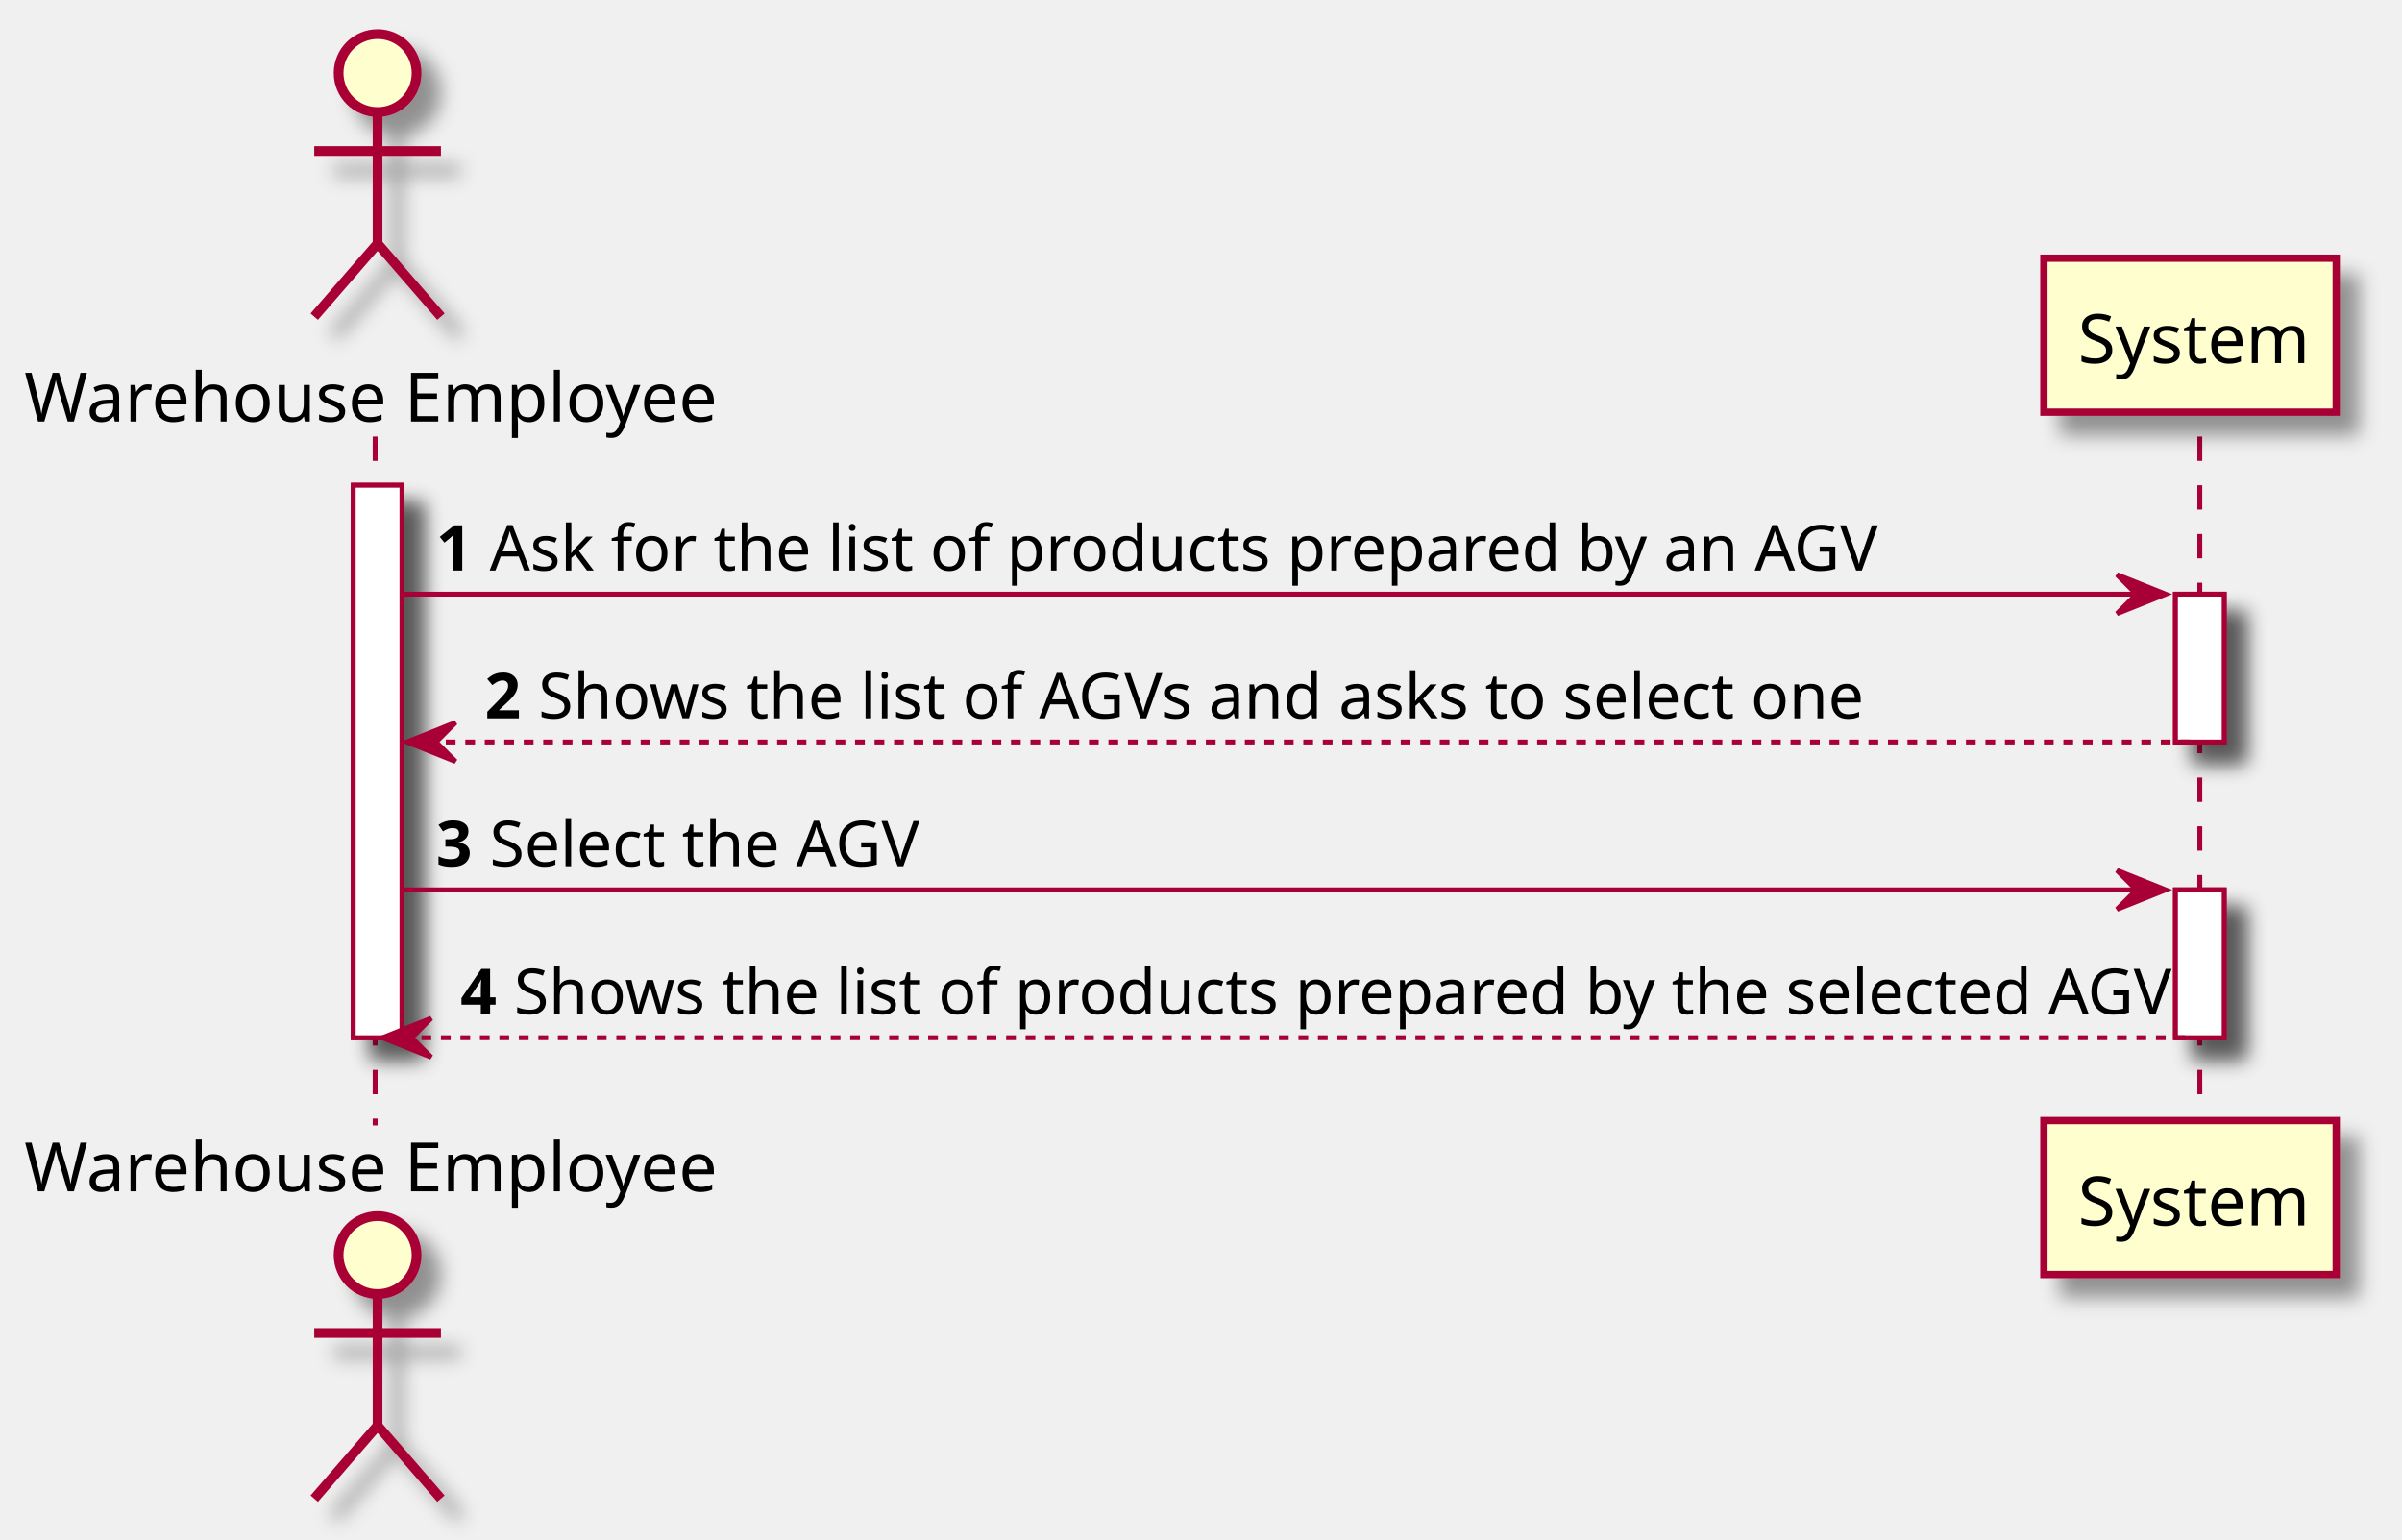
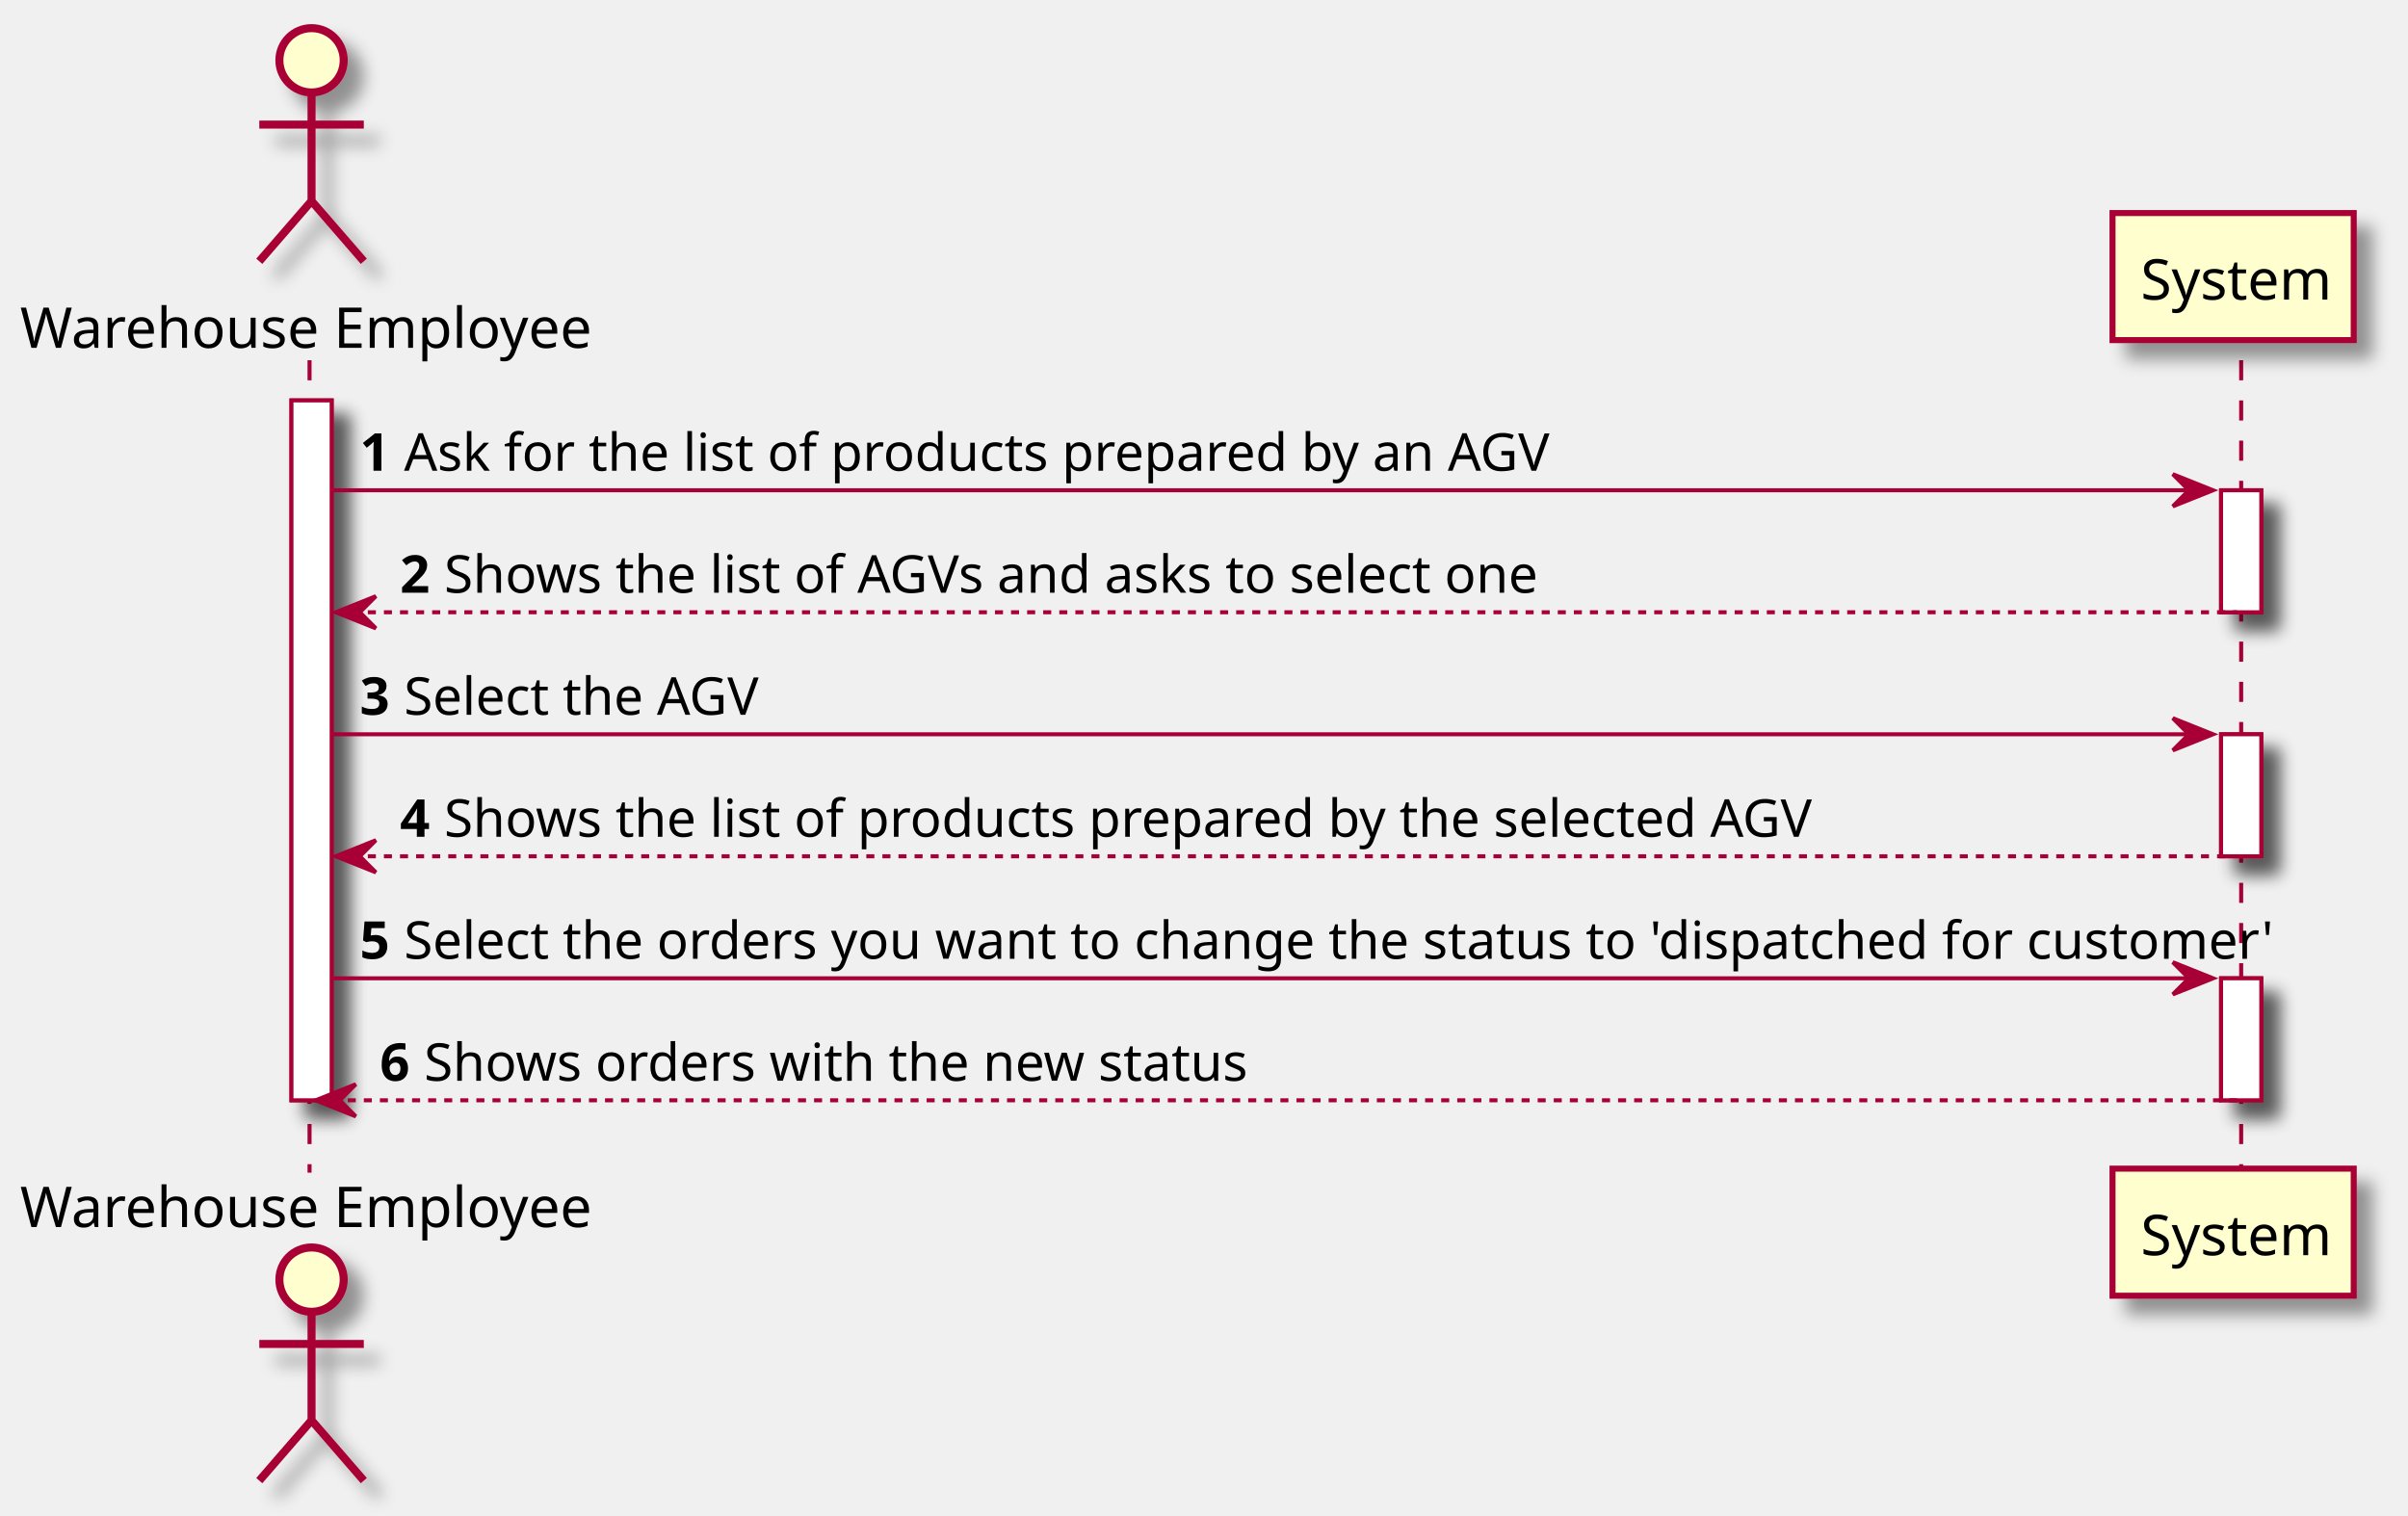
- <svg xmlns="http://www.w3.org/2000/svg" contentScriptType="application/ecmascript" contentStyleType="text/css" height="316px" preserveAspectRatio="none" style="width:493px;height:316px;background:#FFFFFF;" version="1.1" viewBox="0 0 493 316" width="493px" zoomAndPan="magnify">
+ <svg xmlns="http://www.w3.org/2000/svg" contentScriptType="application/ecmascript" contentStyleType="text/css" height="377px" preserveAspectRatio="none" style="width:599px;height:377px;background:#FFFFFF;" version="1.1" viewBox="0 0 599 377" width="599px" zoomAndPan="magnify">
  <defs>
-     <filter height="300%" id="f1uzrqyoq16ygi" width="300%" x="-1" y="-1">
+     <filter height="300%" id="ff0epbiju5e5m" width="300%" x="-1" y="-1">
      <feGaussianBlur result="blurOut" stdDeviation="2.0" />
      <feColorMatrix in="blurOut" result="blurOut2" type="matrix" values="0 0 0 0 0 0 0 0 0 0 0 0 0 0 0 0 0 0 .4 0" />
      <feOffset dx="4.0" dy="4.0" in="blurOut2" result="blurOut3" />
      <feBlend in="SourceGraphic" in2="blurOut3" mode="normal" />
    </filter>
  </defs>
  <g>
-     <rect fill="#FFFFFF" filter="url(#f1uzrqyoq16ygi)" height="113.406" style="stroke:#A80036;stroke-width:1.0;" width="10" x="72.5" y="99.609" />
-     <rect fill="#FFFFFF" filter="url(#f1uzrqyoq16ygi)" height="30.352" style="stroke:#A80036;stroke-width:1.0;" width="10" x="446.5" y="121.961" />
-     <rect fill="#FFFFFF" filter="url(#f1uzrqyoq16ygi)" height="30.352" style="stroke:#A80036;stroke-width:1.0;" width="10" x="446.5" y="182.664" />
-     <line style="stroke:#A80036;stroke-width:1.0;stroke-dasharray:5.0,5.0;" x1="77" x2="77" y1="89.609" y2="231.016" />
-     <line style="stroke:#A80036;stroke-width:1.0;stroke-dasharray:5.0,5.0;" x1="451.5" x2="451.5" y1="89.609" y2="231.016" />
+     <rect fill="#FFFFFF" filter="url(#ff0epbiju5e5m)" height="174.109" style="stroke:#A80036;stroke-width:1.0;" width="10" x="72.5" y="99.609" />
+     <rect fill="#FFFFFF" filter="url(#ff0epbiju5e5m)" height="30.352" style="stroke:#A80036;stroke-width:1.0;" width="10" x="552.5" y="121.961" />
+     <rect fill="#FFFFFF" filter="url(#ff0epbiju5e5m)" height="30.352" style="stroke:#A80036;stroke-width:1.0;" width="10" x="552.5" y="182.664" />
+     <rect fill="#FFFFFF" filter="url(#ff0epbiju5e5m)" height="30.352" style="stroke:#A80036;stroke-width:1.0;" width="10" x="552.5" y="243.367" />
+     <line style="stroke:#A80036;stroke-width:1.0;stroke-dasharray:5.0,5.0;" x1="77" x2="77" y1="89.609" y2="291.719" />
+     <line style="stroke:#A80036;stroke-width:1.0;stroke-dasharray:5.0,5.0;" x1="557.5" x2="557.5" y1="89.609" y2="291.719" />
    <text fill="#000000" font-family="sans-serif" font-size="14" lengthAdjust="spacing" textLength="139" x="5" y="86.533">Warehouse Employee</text>
-     <ellipse cx="77.5" cy="15" fill="#FEFECE" filter="url(#f1uzrqyoq16ygi)" rx="8" ry="8" style="stroke:#A80036;stroke-width:2.0;" />
-     <path d="M77.5,23 L77.5,50 M64.5,31 L90.5,31 M77.5,50 L64.5,65 M77.5,50 L90.5,65 " fill="none" filter="url(#f1uzrqyoq16ygi)" style="stroke:#A80036;stroke-width:2.0;" />
-     <text fill="#000000" font-family="sans-serif" font-size="14" lengthAdjust="spacing" textLength="139" x="5" y="244.549">Warehouse Employee</text>
-     <ellipse cx="77.5" cy="257.625" fill="#FEFECE" filter="url(#f1uzrqyoq16ygi)" rx="8" ry="8" style="stroke:#A80036;stroke-width:2.0;" />
-     <path d="M77.5,265.625 L77.5,292.625 M64.5,273.625 L90.5,273.625 M77.5,292.625 L64.5,307.625 M77.5,292.625 L90.5,307.625 " fill="none" filter="url(#f1uzrqyoq16ygi)" style="stroke:#A80036;stroke-width:2.0;" />
-     <rect fill="#FEFECE" filter="url(#f1uzrqyoq16ygi)" height="31.609" style="stroke:#A80036;stroke-width:1.5;" width="60" x="419.5" y="53" />
-     <text fill="#000000" font-family="sans-serif" font-size="14" lengthAdjust="spacing" textLength="46" x="426.5" y="74.533">System</text>
-     <rect fill="#FEFECE" filter="url(#f1uzrqyoq16ygi)" height="31.609" style="stroke:#A80036;stroke-width:1.5;" width="60" x="419.5" y="230.016" />
-     <text fill="#000000" font-family="sans-serif" font-size="14" lengthAdjust="spacing" textLength="46" x="426.5" y="251.549">System</text>
-     <rect fill="#FFFFFF" filter="url(#f1uzrqyoq16ygi)" height="113.406" style="stroke:#A80036;stroke-width:1.0;" width="10" x="72.5" y="99.609" />
-     <rect fill="#FFFFFF" filter="url(#f1uzrqyoq16ygi)" height="30.352" style="stroke:#A80036;stroke-width:1.0;" width="10" x="446.5" y="121.961" />
-     <rect fill="#FFFFFF" filter="url(#f1uzrqyoq16ygi)" height="30.352" style="stroke:#A80036;stroke-width:1.0;" width="10" x="446.5" y="182.664" />
-     <polygon fill="#A80036" points="434.5,117.961,444.5,121.961,434.5,125.961,438.5,121.961" style="stroke:#A80036;stroke-width:1.0;" />
-     <line style="stroke:#A80036;stroke-width:1.0;" x1="82.5" x2="440.5" y1="121.961" y2="121.961" />
+     <ellipse cx="77.5" cy="15" fill="#FEFECE" filter="url(#ff0epbiju5e5m)" rx="8" ry="8" style="stroke:#A80036;stroke-width:2.0;" />
+     <path d="M77.5,23 L77.5,50 M64.5,31 L90.5,31 M77.5,50 L64.5,65 M77.5,50 L90.5,65 " fill="none" filter="url(#ff0epbiju5e5m)" style="stroke:#A80036;stroke-width:2.0;" />
+     <text fill="#000000" font-family="sans-serif" font-size="14" lengthAdjust="spacing" textLength="139" x="5" y="305.252">Warehouse Employee</text>
+     <ellipse cx="77.5" cy="318.328" fill="#FEFECE" filter="url(#ff0epbiju5e5m)" rx="8" ry="8" style="stroke:#A80036;stroke-width:2.0;" />
+     <path d="M77.5,326.328 L77.5,353.328 M64.5,334.328 L90.5,334.328 M77.5,353.328 L64.5,368.328 M77.5,353.328 L90.5,368.328 " fill="none" filter="url(#ff0epbiju5e5m)" style="stroke:#A80036;stroke-width:2.0;" />
+     <rect fill="#FEFECE" filter="url(#ff0epbiju5e5m)" height="31.609" style="stroke:#A80036;stroke-width:1.5;" width="60" x="525.5" y="53" />
+     <text fill="#000000" font-family="sans-serif" font-size="14" lengthAdjust="spacing" textLength="46" x="532.5" y="74.533">System</text>
+     <rect fill="#FEFECE" filter="url(#ff0epbiju5e5m)" height="31.609" style="stroke:#A80036;stroke-width:1.5;" width="60" x="525.5" y="290.719" />
+     <text fill="#000000" font-family="sans-serif" font-size="14" lengthAdjust="spacing" textLength="46" x="532.5" y="312.252">System</text>
+     <rect fill="#FFFFFF" filter="url(#ff0epbiju5e5m)" height="174.109" style="stroke:#A80036;stroke-width:1.0;" width="10" x="72.5" y="99.609" />
+     <rect fill="#FFFFFF" filter="url(#ff0epbiju5e5m)" height="30.352" style="stroke:#A80036;stroke-width:1.0;" width="10" x="552.5" y="121.961" />
+     <rect fill="#FFFFFF" filter="url(#ff0epbiju5e5m)" height="30.352" style="stroke:#A80036;stroke-width:1.0;" width="10" x="552.5" y="182.664" />
+     <rect fill="#FFFFFF" filter="url(#ff0epbiju5e5m)" height="30.352" style="stroke:#A80036;stroke-width:1.0;" width="10" x="552.5" y="243.367" />
+     <polygon fill="#A80036" points="540.5,117.961,550.5,121.961,540.5,125.961,544.5,121.961" style="stroke:#A80036;stroke-width:1.0;" />
+     <line style="stroke:#A80036;stroke-width:1.0;" x1="82.5" x2="546.5" y1="121.961" y2="121.961" />
    <text fill="#000000" font-family="sans-serif" font-size="13" font-weight="bold" lengthAdjust="spacing" textLength="7" x="89.5" y="117.105">1</text>
    <text fill="#000000" font-family="sans-serif" font-size="13" lengthAdjust="spacing" textLength="274" x="100.5" y="117.105">Ask for the list of products prepared by an AGV</text>
    <polygon fill="#A80036" points="93.5,148.312,83.5,152.312,93.5,156.312,89.5,152.312" style="stroke:#A80036;stroke-width:1.0;" />
-     <line style="stroke:#A80036;stroke-width:1.0;stroke-dasharray:2.0,2.0;" x1="87.5" x2="450.5" y1="152.312" y2="152.312" />
+     <line style="stroke:#A80036;stroke-width:1.0;stroke-dasharray:2.0,2.0;" x1="87.5" x2="556.5" y1="152.312" y2="152.312" />
    <text fill="#000000" font-family="sans-serif" font-size="13" font-weight="bold" lengthAdjust="spacing" textLength="7" x="99.5" y="147.456">2</text>
    <text fill="#000000" font-family="sans-serif" font-size="13" lengthAdjust="spacing" textLength="271" x="110.5" y="147.456">Shows the list of AGVs and asks to select one</text>
-     <polygon fill="#A80036" points="434.5,178.664,444.5,182.664,434.5,186.664,438.5,182.664" style="stroke:#A80036;stroke-width:1.0;" />
-     <line style="stroke:#A80036;stroke-width:1.0;" x1="82.5" x2="440.5" y1="182.664" y2="182.664" />
+     <polygon fill="#A80036" points="540.5,178.664,550.5,182.664,540.5,186.664,544.5,182.664" style="stroke:#A80036;stroke-width:1.0;" />
+     <line style="stroke:#A80036;stroke-width:1.0;" x1="82.5" x2="546.5" y1="182.664" y2="182.664" />
    <text fill="#000000" font-family="sans-serif" font-size="13" font-weight="bold" lengthAdjust="spacing" textLength="7" x="89.5" y="177.808">3</text>
    <text fill="#000000" font-family="sans-serif" font-size="13" lengthAdjust="spacing" textLength="91" x="100.5" y="177.808">Select the AGV</text>
-     <polygon fill="#A80036" points="88.5,209.016,78.5,213.016,88.5,217.016,84.5,213.016" style="stroke:#A80036;stroke-width:1.0;" />
-     <line style="stroke:#A80036;stroke-width:1.0;stroke-dasharray:2.0,2.0;" x1="82.5" x2="450.5" y1="213.016" y2="213.016" />
-     <text fill="#000000" font-family="sans-serif" font-size="13" font-weight="bold" lengthAdjust="spacing" textLength="7" x="94.5" y="208.159">4</text>
-     <text fill="#000000" font-family="sans-serif" font-size="13" lengthAdjust="spacing" textLength="329" x="105.5" y="208.159">Shows the list of products prepared by the selected AGV</text>
+     <polygon fill="#A80036" points="93.5,209.016,83.5,213.016,93.5,217.016,89.5,213.016" style="stroke:#A80036;stroke-width:1.0;" />
+     <line style="stroke:#A80036;stroke-width:1.0;stroke-dasharray:2.0,2.0;" x1="87.5" x2="556.5" y1="213.016" y2="213.016" />
+     <text fill="#000000" font-family="sans-serif" font-size="13" font-weight="bold" lengthAdjust="spacing" textLength="7" x="99.5" y="208.159">4</text>
+     <text fill="#000000" font-family="sans-serif" font-size="13" lengthAdjust="spacing" textLength="329" x="110.5" y="208.159">Shows the list of products prepared by the selected AGV</text>
+     <polygon fill="#A80036" points="540.5,239.367,550.5,243.367,540.5,247.367,544.5,243.367" style="stroke:#A80036;stroke-width:1.0;" />
+     <line style="stroke:#A80036;stroke-width:1.0;" x1="82.5" x2="546.5" y1="243.367" y2="243.367" />
+     <text fill="#000000" font-family="sans-serif" font-size="13" font-weight="bold" lengthAdjust="spacing" textLength="7" x="89.5" y="238.511">5</text>
+     <text fill="#000000" font-family="sans-serif" font-size="13" lengthAdjust="spacing" textLength="440" x="100.5" y="238.511">Select the orders you want to change the status to 'dispatched for customer'</text>
+     <polygon fill="#A80036" points="88.5,269.719,78.5,273.719,88.5,277.719,84.5,273.719" style="stroke:#A80036;stroke-width:1.0;" />
+     <line style="stroke:#A80036;stroke-width:1.0;stroke-dasharray:2.0,2.0;" x1="82.5" x2="556.5" y1="273.719" y2="273.719" />
+     <text fill="#000000" font-family="sans-serif" font-size="13" font-weight="bold" lengthAdjust="spacing" textLength="7" x="94.5" y="268.862">6</text>
+     <text fill="#000000" font-family="sans-serif" font-size="13" lengthAdjust="spacing" textLength="195" x="105.5" y="268.862">Shows orders with the new status</text>
  </g>
</svg>
